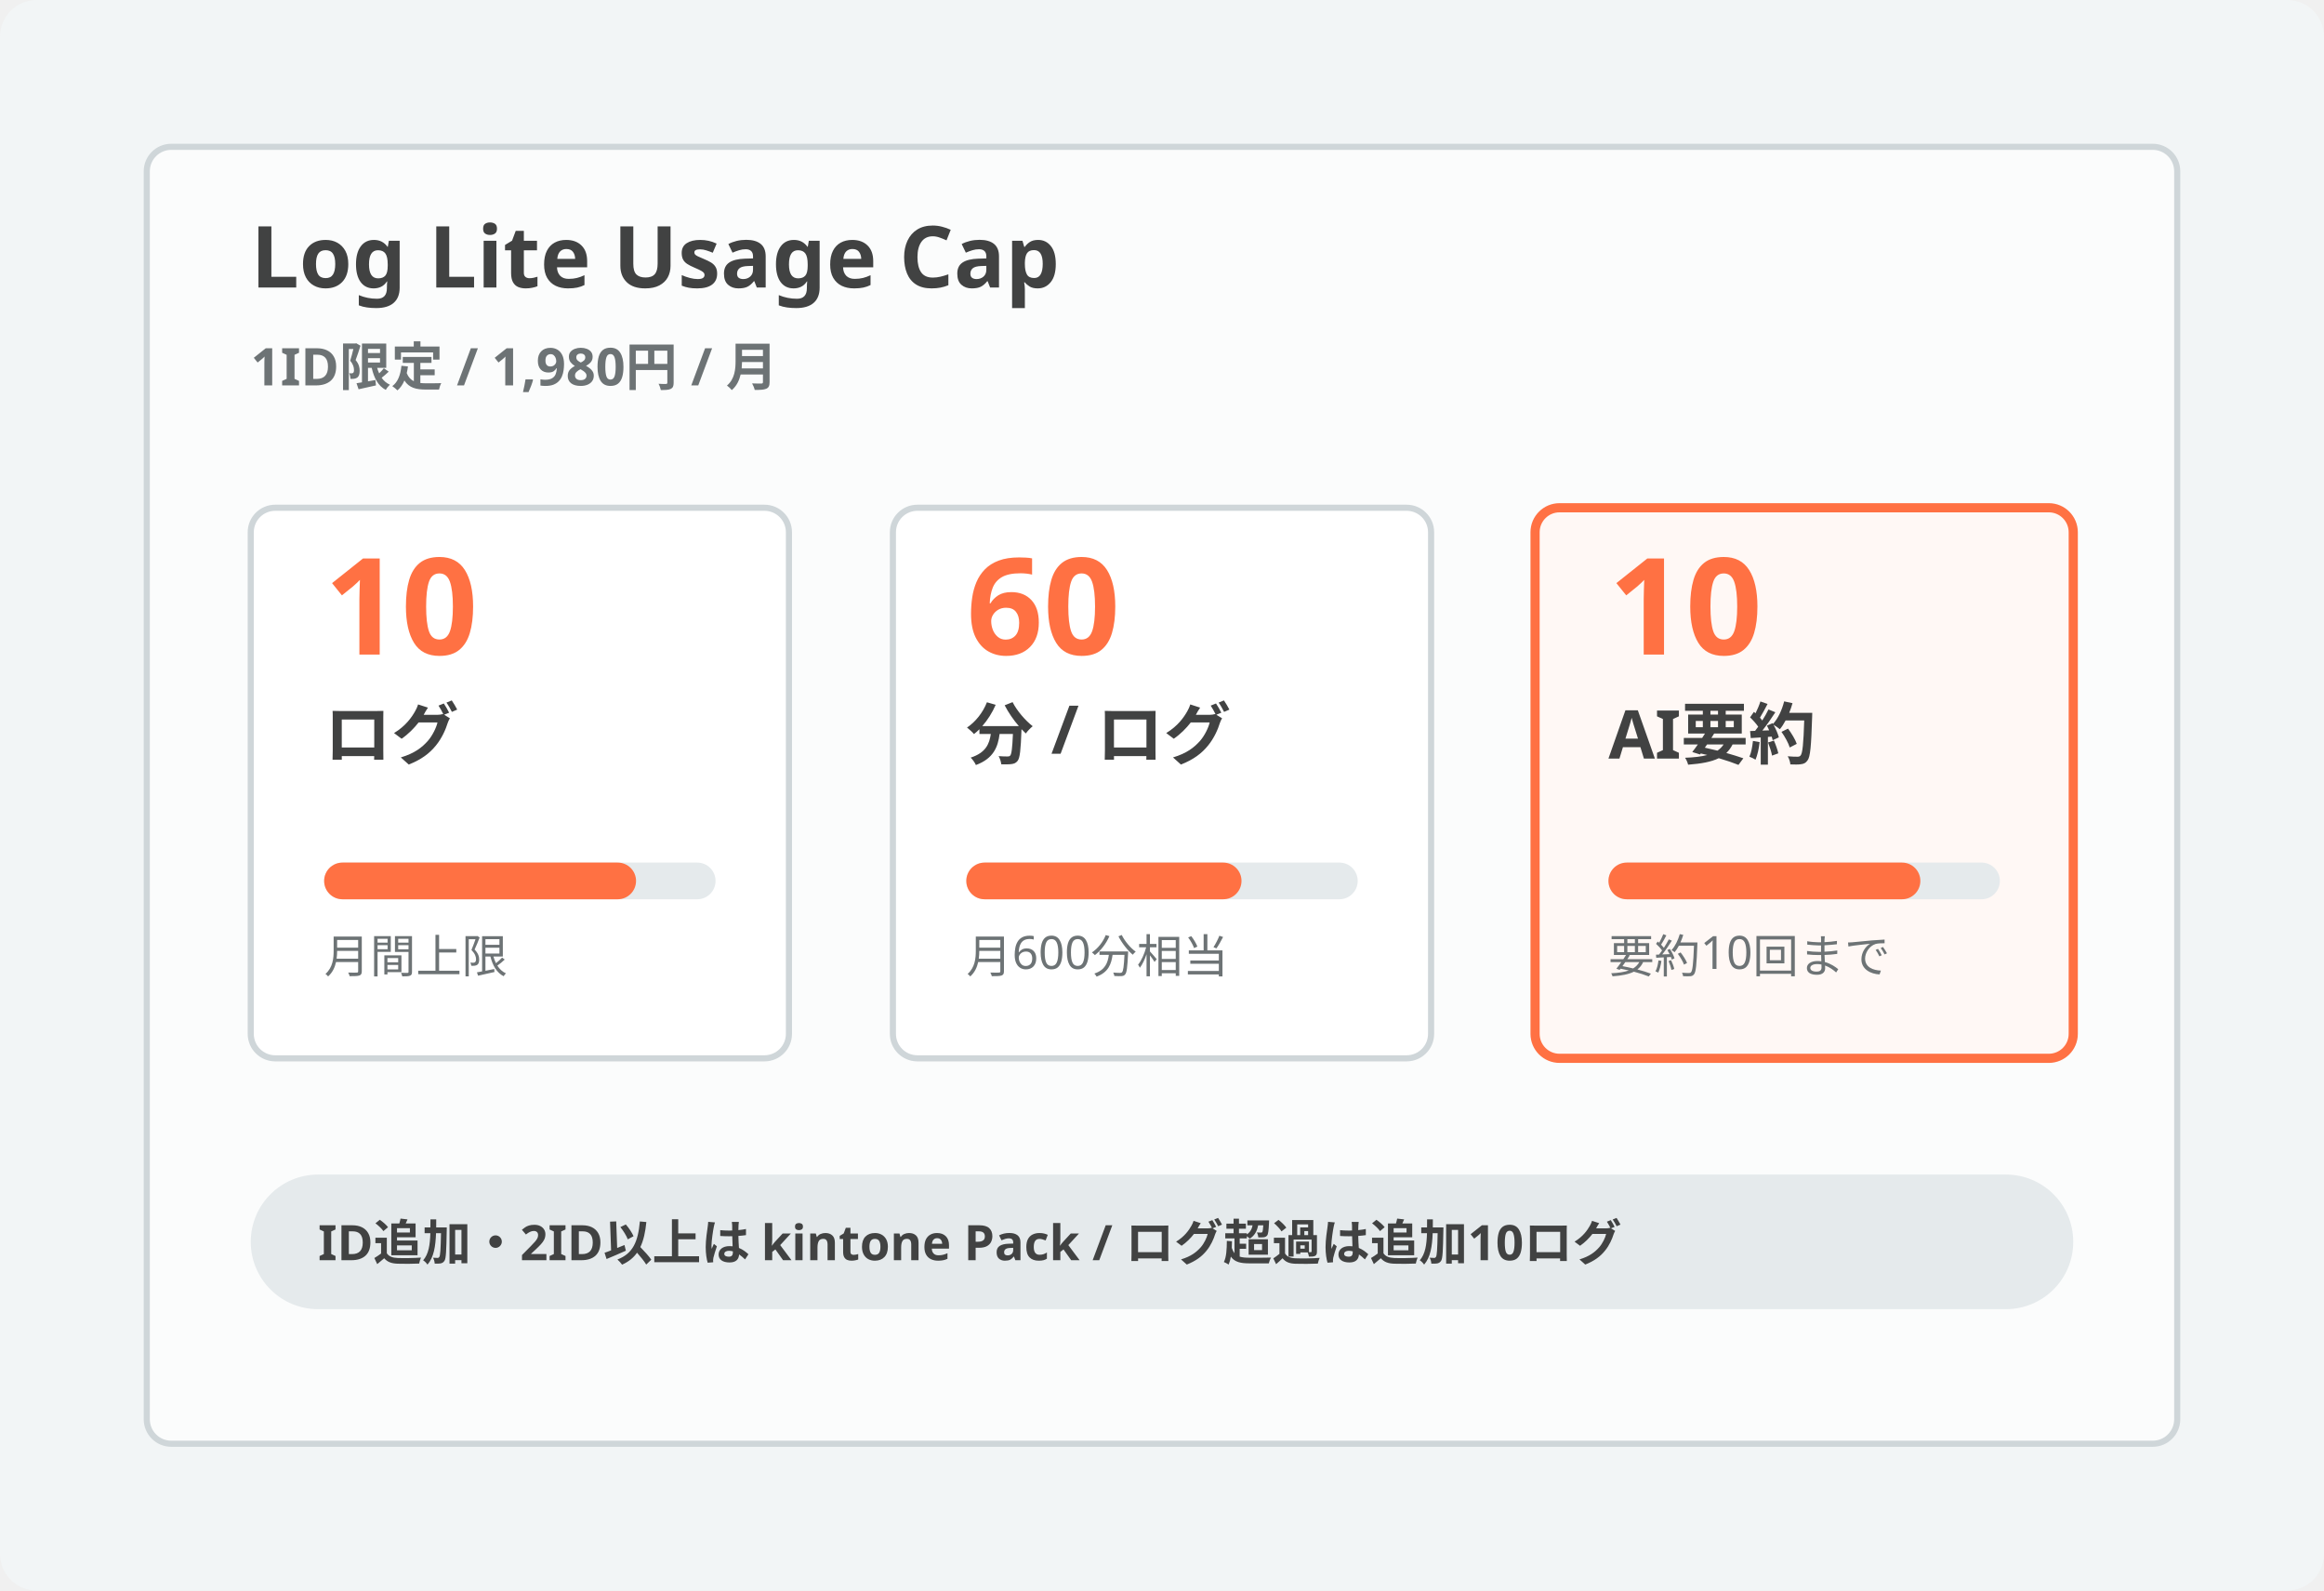
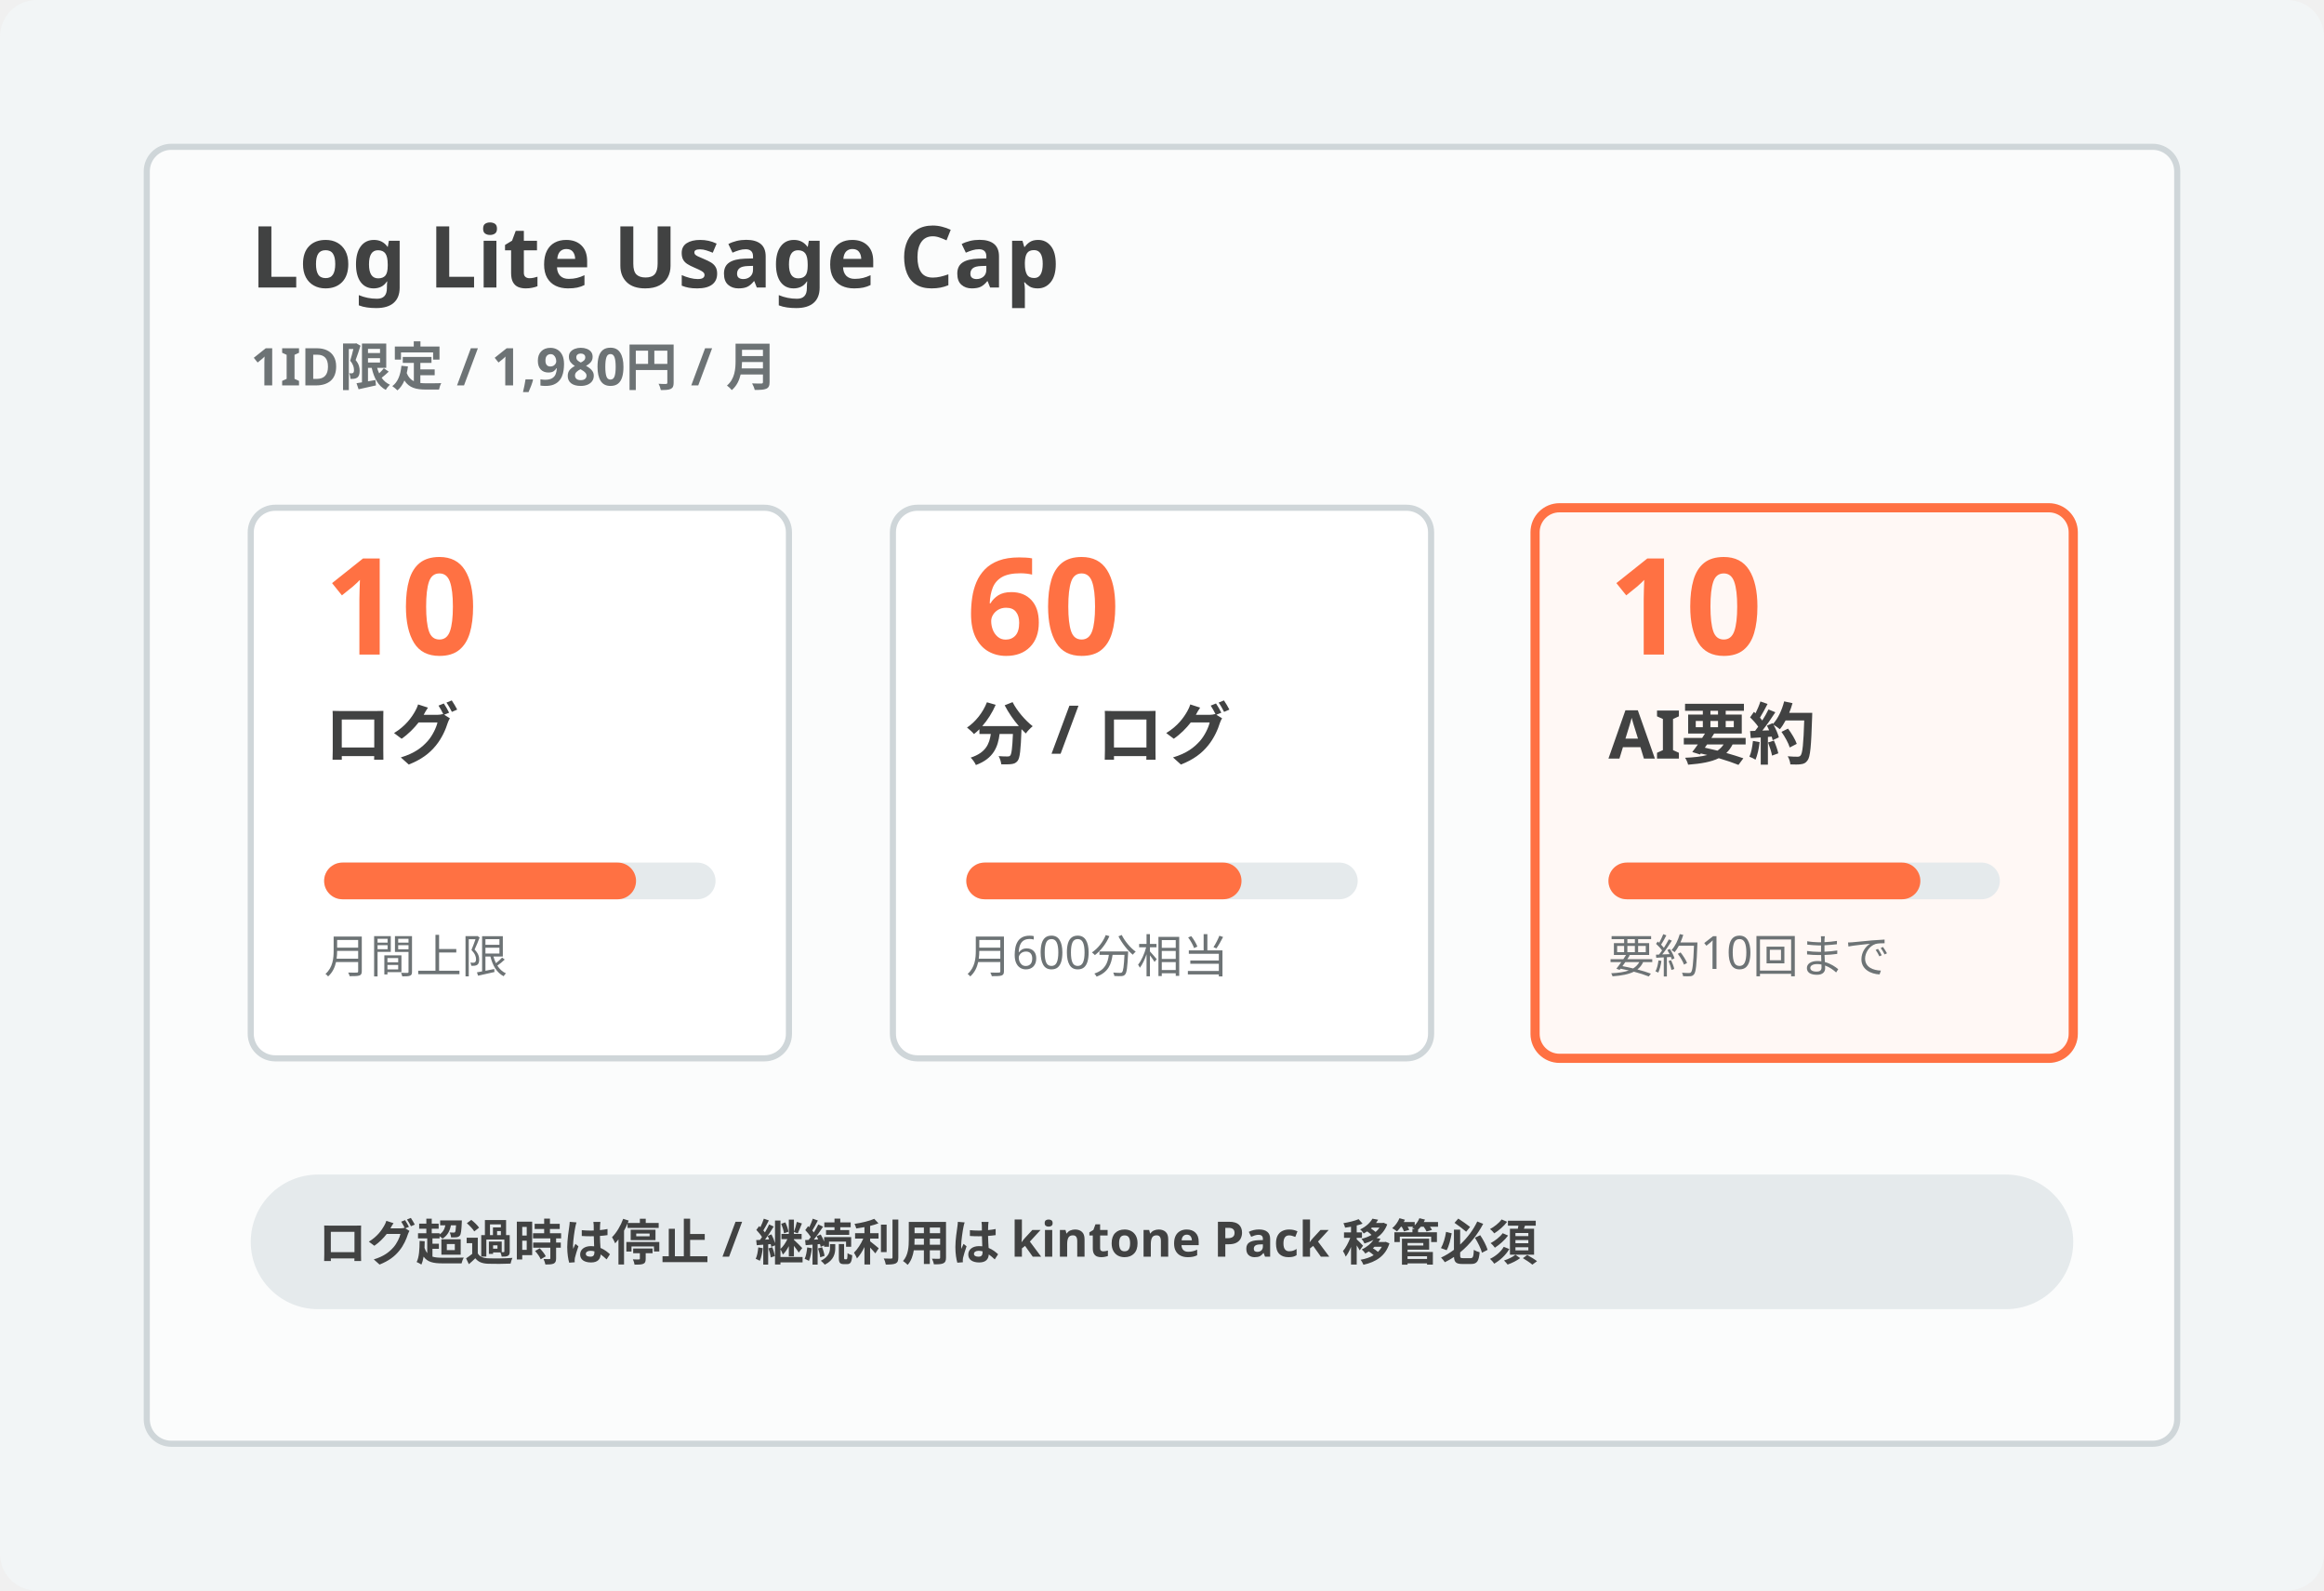
<svg xmlns="http://www.w3.org/2000/svg" viewBox="0 0 760 520" role="img" aria-labelledby="title desc">
  <rect width="760" height="520" rx="12" fill="#f2f5f6" />
  <rect x="48" y="48" width="664" height="424" rx="8" fill="#fbfcfc" stroke="#cfd6d9" stroke-width="2" />
  <text x="82" y="94" fill="#414242" font-family="system-ui, sans-serif" font-size="28" font-weight="850">Log Lite Usage Cap</text>
  <text x="82" y="126" fill="#6d7375" font-family="system-ui, sans-serif" font-size="17" font-weight="700">1ID限定 / 1,980円 / 月</text>
  <g transform="translate(82 166)">
    <rect width="176" height="180" rx="8" fill="#fff" stroke="#cfd6d9" stroke-width="2" />
    <text x="24" y="48" fill="#ff7143" font-family="system-ui, sans-serif" font-size="44" font-weight="900">10</text>
    <text x="24" y="82" fill="#414242" font-family="system-ui, sans-serif" font-size="22" font-weight="850">ログ</text>
    <rect x="24" y="116" width="128" height="12" rx="6" fill="#e5eaec" />
    <rect x="24" y="116" width="102" height="12" rx="6" fill="#ff7143" />
    <text x="24" y="152" fill="#6d7375" font-family="system-ui, sans-serif" font-size="15">月間上限</text>
  </g>
  <g transform="translate(292 166)">
    <rect width="176" height="180" rx="8" fill="#fff" stroke="#cfd6d9" stroke-width="2" />
    <text x="24" y="48" fill="#ff7143" font-family="system-ui, sans-serif" font-size="44" font-weight="900">60</text>
    <text x="24" y="82" fill="#414242" font-family="system-ui, sans-serif" font-size="22" font-weight="850">分 / ログ</text>
    <rect x="24" y="116" width="128" height="12" rx="6" fill="#e5eaec" />
    <rect x="24" y="116" width="90" height="12" rx="6" fill="#ff7143" />
    <text x="24" y="152" fill="#6d7375" font-family="system-ui, sans-serif" font-size="15">月600分相当</text>
  </g>
  <g transform="translate(502 166)">
    <rect width="176" height="180" rx="8" fill="#fff8f5" stroke="#ff7143" stroke-width="3" />
    <text x="24" y="48" fill="#ff7143" font-family="system-ui, sans-serif" font-size="44" font-weight="900">10</text>
    <text x="24" y="82" fill="#414242" font-family="system-ui, sans-serif" font-size="22" font-weight="850">AI要約</text>
    <rect x="24" y="116" width="128" height="12" rx="6" fill="#e5eaec" />
    <rect x="24" y="116" width="102" height="12" rx="6" fill="#ff7143" />
    <text x="24" y="152" fill="#6d7375" font-family="system-ui, sans-serif" font-size="15">要約10回まで</text>
  </g>
  <rect x="82" y="384" width="596" height="44" rx="22" fill="#e5eaec" />
-   <text x="104" y="412" fill="#414242" font-family="system-ui, sans-serif" font-size="16" font-weight="850">ID追加・2ID以上は kintone Pack / ログ超過は追加10ログ</text>
+   <text x="104" y="412" fill="#414242" font-family="system-ui, sans-serif" font-size="16" font-weight="850">ログ超過時は停止 / 継続利用は kintone Pack 移管必須</text>
</svg>
